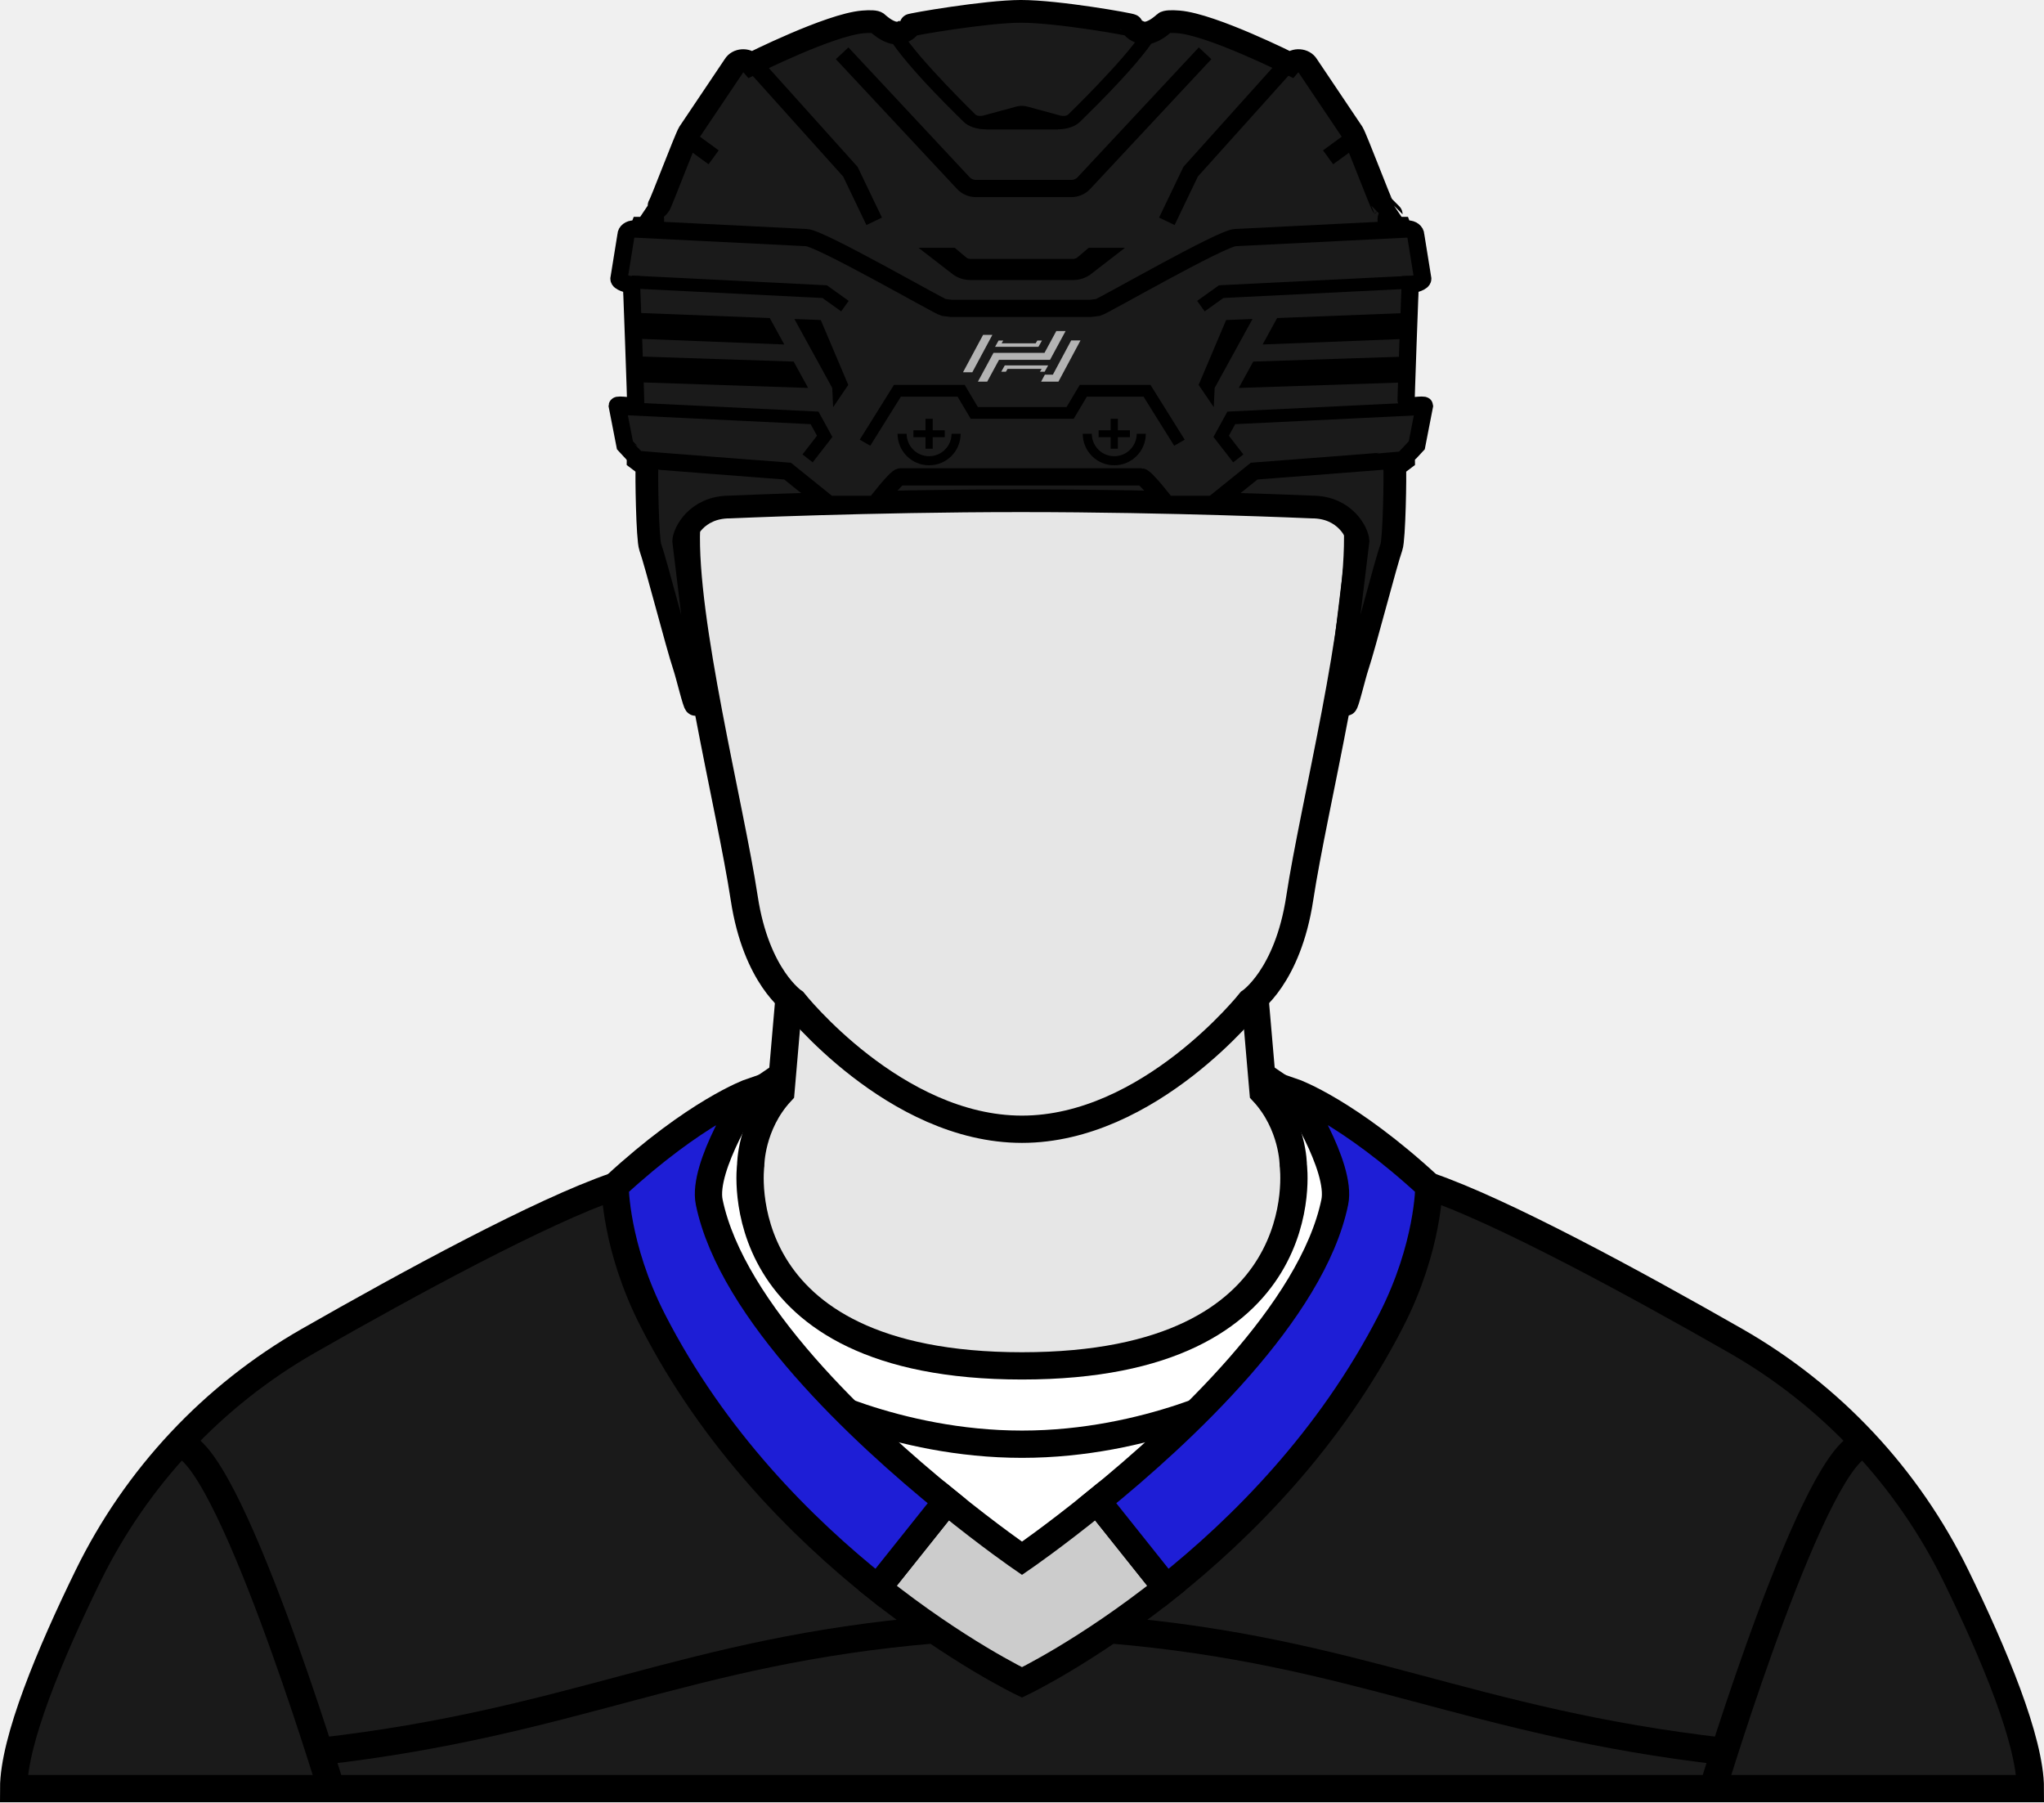
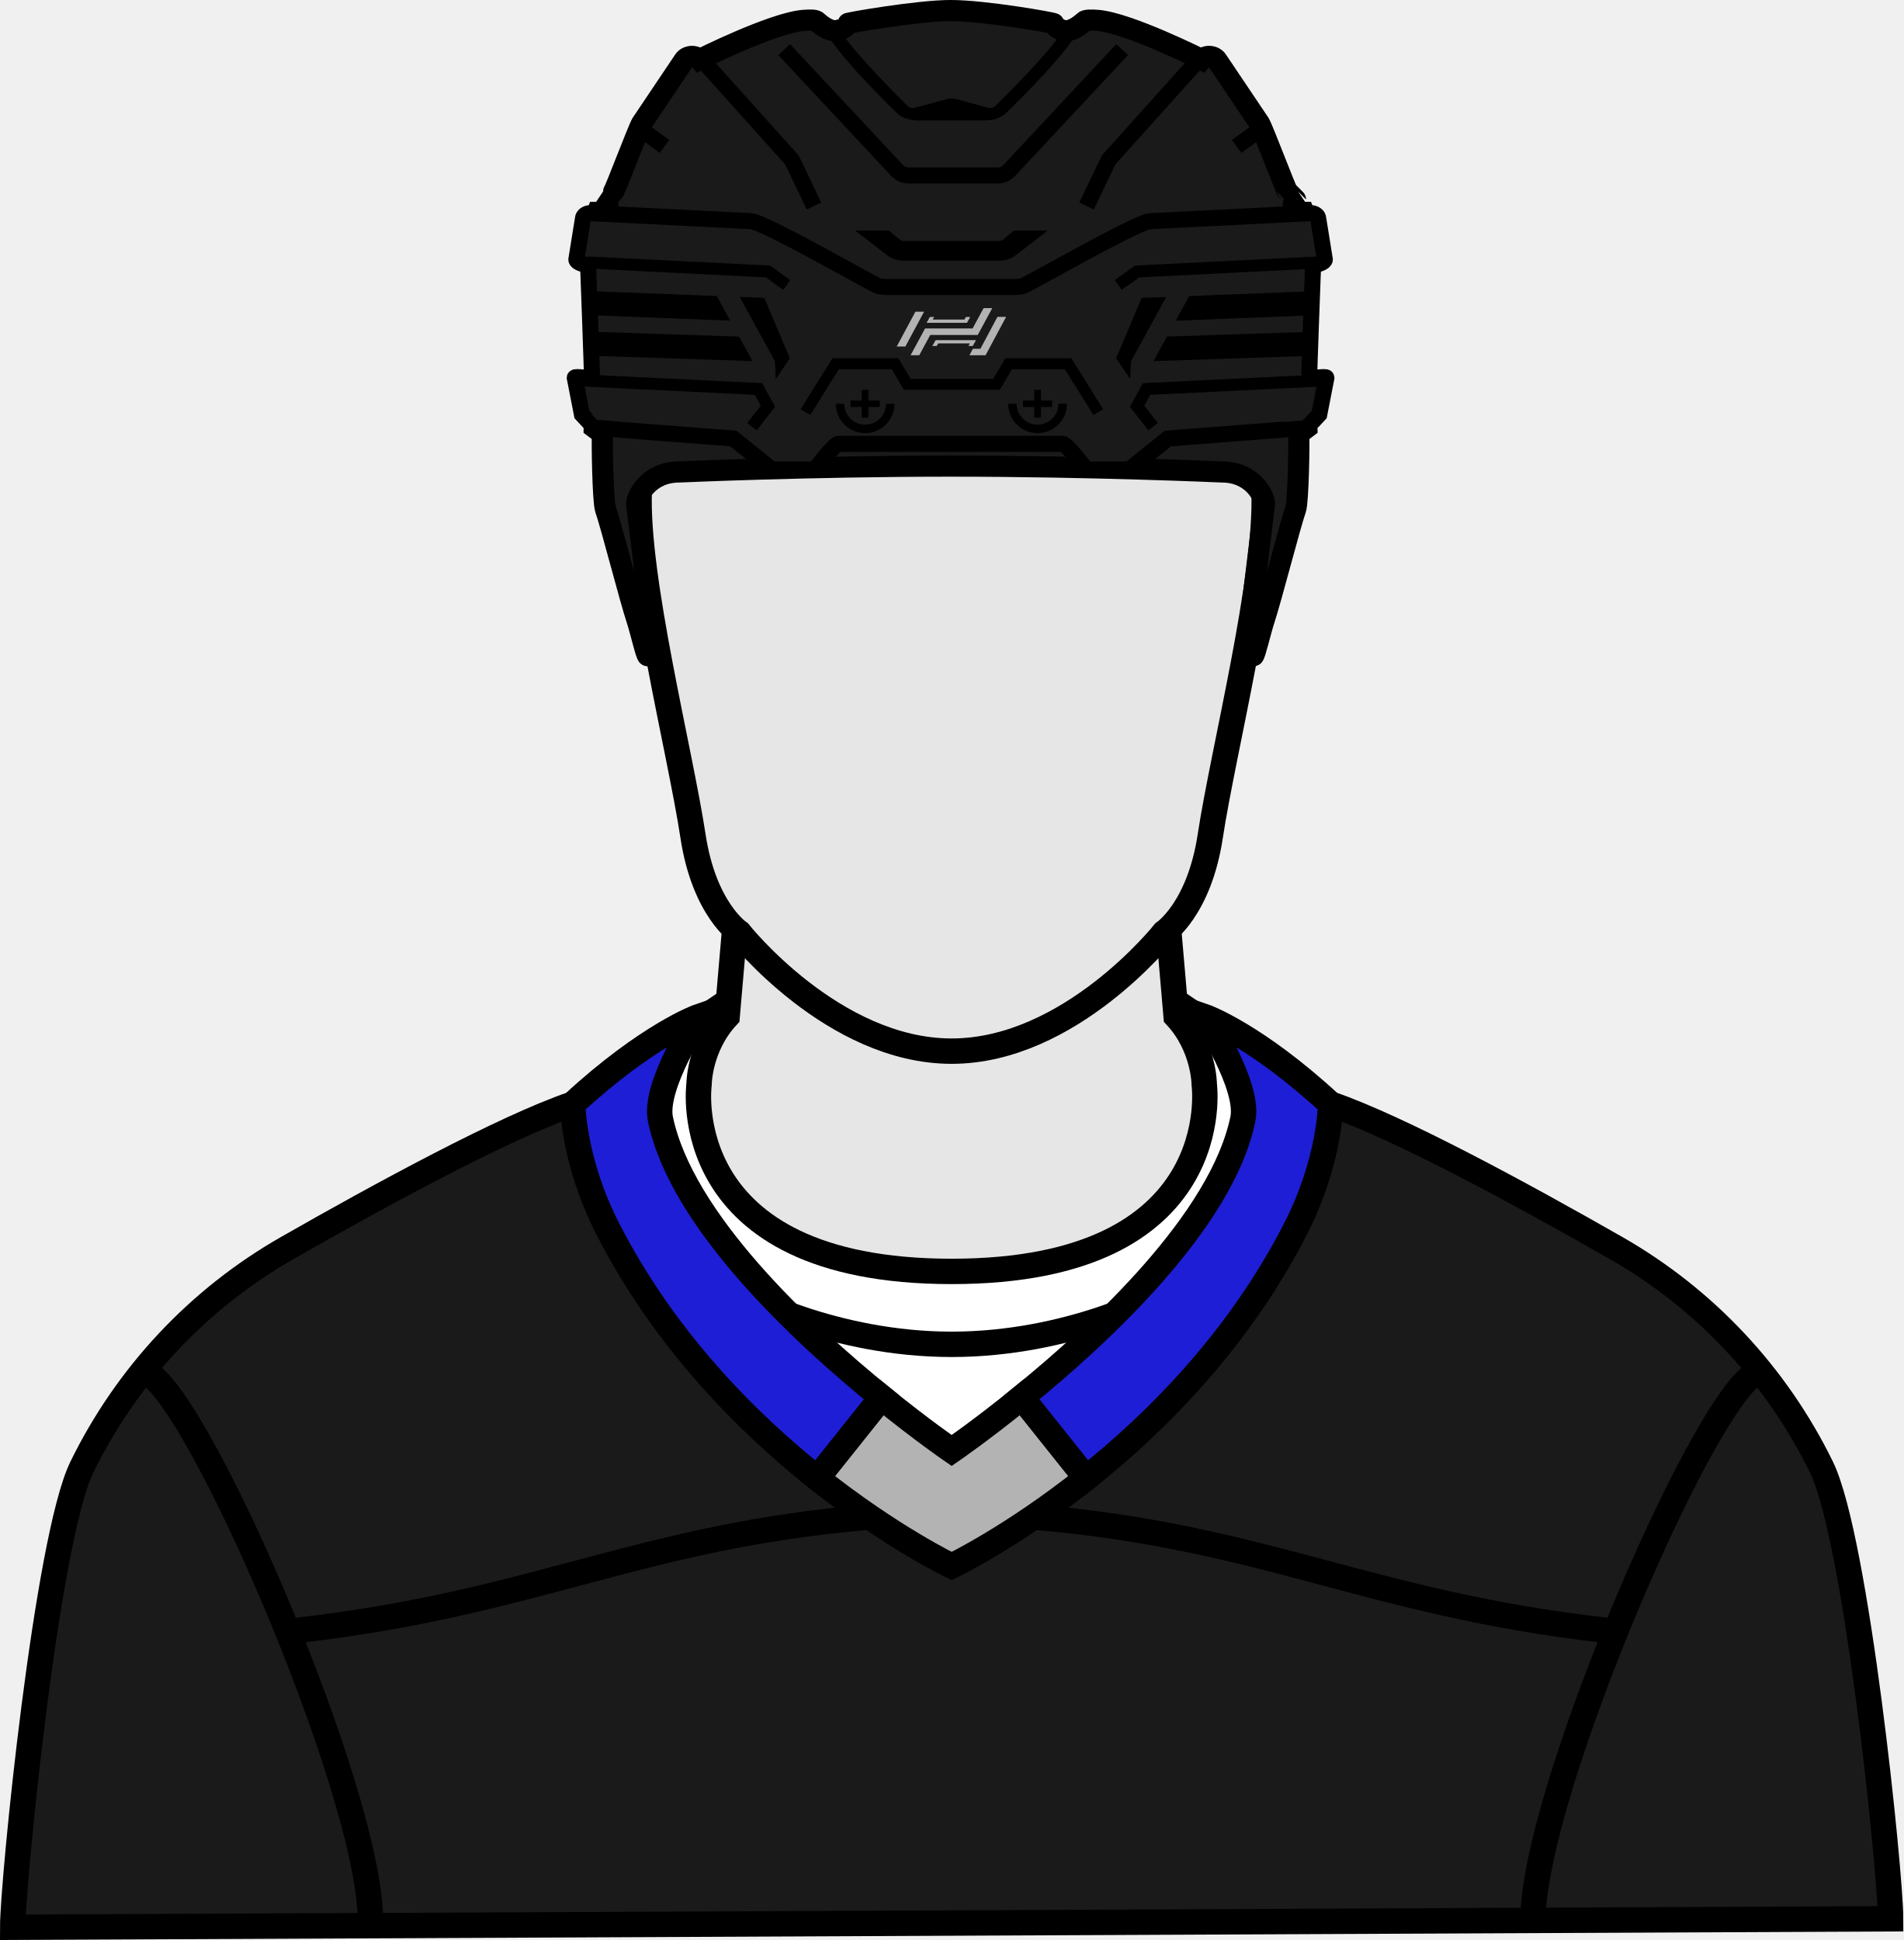
- <svg xmlns="http://www.w3.org/2000/svg" id="Layer_2" data-name="Layer 2" viewBox="0 0 2248.41 1982.27">
+ <svg xmlns="http://www.w3.org/2000/svg" id="Layer_2" data-name="Layer 2" viewBox="0 0 2248.41 2292.33">
  <defs>
    <style>
      .cls-1 {
        fill: #e6e6e6;
      }

      .cls-1, .cls-2, .cls-3, .cls-4, .cls-5, .cls-6, .cls-7, .cls-8, .cls-9, .cls-10, .cls-11, .cls-12 {
        stroke-miterlimit: 10;
      }

-       .cls-1, .cls-2, .cls-4, .cls-5, .cls-6, .cls-7, .cls-8, .cls-9, .cls-10, .cls-11, .cls-12 {
+       .cls-1, .cls-3, .cls-4, .cls-5, .cls-6, .cls-7, .cls-8, .cls-9, .cls-10, .cls-11, .cls-12 {
        stroke: #000;
      }

-       .cls-1, .cls-2, .cls-4, .cls-5, .cls-8, .cls-12 {
+       .cls-1, .cls-3, .cls-4, .cls-7, .cls-10, .cls-12 {
        stroke-width: 30px;
      }

-       .cls-13, .cls-12 {
-         fill: #fff;
+       .cls-2 {
+         stroke: #ff0;
      }

-       .cls-2 {
-         fill: #ccc;
+       .cls-2, .cls-13, .cls-6, .cls-7, .cls-8, .cls-9 {
+         fill: none;
      }

      .cls-3 {
-         stroke: #ff0;
-       }
- 
-       .cls-3, .cls-14, .cls-7, .cls-8, .cls-9, .cls-10 {
-         fill: none;
-       }
- 
-       .cls-4 {
        fill: #1e1ed6;
      }

-       .cls-5, .cls-6, .cls-11 {
+       .cls-4, .cls-5, .cls-11 {
        fill: #1a1a1a;
      }

-       .cls-6 {
+       .cls-5 {
        stroke-width: 25px;
      }

-       .cls-15 {
+       .cls-14, .cls-10 {
        fill: #b3b3b3;
      }

-       .cls-7 {
+       .cls-6 {
        stroke-width: 10px;
      }

-       .cls-9 {
+       .cls-8 {
        stroke-width: 14.2px;
      }

-       .cls-10, .cls-11 {
+       .cls-9, .cls-11 {
        stroke-width: 18.94px;
+       }
+ 
+       .cls-12 {
+         fill: #fff;
      }
    </style>
  </defs>
  <g id="Layer_1-2" data-name="Layer 1">
-     <g id="Liberty">
+     <g id="OLHS">
      <g>
-         <path class="cls-5" d="M1571.82,1304.53c81.15,27.86,226.2,106.69,337.37,170.21,104.97,59.97,189.4,150.19,242.51,258.8,41.55,84.97,81.71,180.8,81.71,233.73H15c0-52.93,40.17-148.76,81.72-233.73,53.11-108.61,137.53-198.83,242.51-258.8,111.17-63.52,256.22-142.35,337.36-170.21l48.58,27.76,133.84,242.89,265.2,215.13,298.42-246.36,104.09-239.42h45.11Z" />
+         <path class="cls-4" d="M1571.82,1304.53c81.15,27.86,226.2,106.69,337.37,170.21,104.97,59.97,189.4,150.19,242.51,258.8,41.55,84.97,81.71,480.8,81.71,533.73l-2218.41,10c0-52.93,40.17-458.76,81.72-543.73,53.11-108.61,137.53-198.83,242.51-258.8,111.17-63.52,256.22-142.35,337.36-170.21l48.58,27.76,133.84,242.89,265.2,215.13,298.42-246.36,104.09-239.42h45.11Z" />
        <g>
-           <path class="cls-8" d="M196.13,1588.48c53.67,0,168.17,378.79,168.17,378.79" />
-           <path class="cls-8" d="M2052.29,1588.48c-53.67,0-168.17,378.79-168.17,378.79" />
-           <path class="cls-8" d="M1220.86,1792.57c273.48,23.19,394.92,101.84,676.07,133.84" />
-           <path class="cls-8" d="M1027.56,1792.57c-273.48,23.19-394.92,101.84-676.07,133.84" />
+           <path class="cls-7" d="M2080.24,1620.91c-53.67,0-269.35,493.35-269.35,648.36" />
+           <path class="cls-7" d="M1220.86,1792.57c273.48,23.19,394.92,101.84,676.07,133.84" />
+           <path class="cls-7" d="M168.18,1620.91c53.67,0,269.35,493.35,269.35,648.36" />
+           <path class="cls-7" d="M1027.56,1792.57c-273.48,23.19-394.92,101.84-676.07,133.84" />
        </g>
        <polygon class="cls-12" points="877.85 1530.07 1124.21 1760.81 1370.57 1530.07 877.85 1530.07" />
-         <path class="cls-2" d="M1283.1,1746.61c-87.82,69.88-158.89,103.85-158.89,103.85,0,0-71.08-33.98-158.9-103.85l76.12-95.45c47.79,38.8,82.78,62.81,82.78,62.81,0,0,34.99-24.01,82.77-62.81l76.12,95.45Z" />
-         <path class="cls-3" d="M825.8,1201.02h0" />
-         <path class="cls-3" d="M1422.63,1201.03h-.01" />
+         <path class="cls-10" d="M1283.1,1746.61c-87.82,69.88-158.89,103.85-158.89,103.85,0,0-71.08-33.98-158.9-103.85l76.12-95.45c47.79,38.8,82.78,62.81,82.78,62.81,0,0,34.99-24.01,82.77-62.81l76.12,95.45Z" />
+         <path class="cls-2" d="M825.8,1201.02h0" />
+         <path class="cls-2" d="M1422.63,1201.03h-.01" />
        <path class="cls-12" d="M1387.46,1182.39l25.15,17.1c10.41,7.08,19.23,16.26,25.88,26.94l55.85,89.65-71.7,148.05-52.06,65.93s-106.85,58.41-246.36,58.41c-139.52,0-246.36-58.41-246.36-58.41l-52.06-65.93-71.7-148.05,55.85-89.65c6.66-10.69,15.47-19.86,25.88-26.94l25.15-17.1" />
-         <path class="cls-4" d="M1041.43,1651.16l-76.12,95.45c-82.61-65.72-180.03-163.2-247.08-294.03-41.64-81.26-41.64-148.05-41.64-148.05,88.65-81.77,148.27-103.18,149.2-103.5-.77,1.18-53.72,82.1-45.64,121.19,24.83,120.09,167.63,252.9,261.28,328.94Z" />
-         <path class="cls-4" d="M1571.82,1304.53s0,66.79-41.64,148.05c-67.05,130.84-164.47,228.31-247.08,294.03l-76.12-95.45c93.65-76.03,236.45-208.84,261.28-328.94,8.08-39.09-44.86-120.01-45.63-121.19.93.32,60.54,21.73,149.19,103.5Z" />
+         <path class="cls-3" d="M1041.43,1651.16l-76.12,95.45c-82.61-65.72-180.03-163.2-247.08-294.03-41.64-81.26-41.64-148.05-41.64-148.05,88.65-81.77,148.27-103.18,149.2-103.5-.77,1.18-53.72,82.1-45.64,121.19,24.83,120.09,167.63,252.9,261.28,328.94Z" />
+         <path class="cls-3" d="M1571.82,1304.53s0,66.79-41.64,148.05c-67.05,130.84-164.47,228.31-247.08,294.03l-76.12-95.45c93.65-76.03,236.45-208.84,261.28-328.94,8.08-39.09-44.86-120.01-45.63-121.19.93.32,60.54,21.73,149.19,103.5Z" />
        <path class="cls-1" d="M1379.01,1080.69l10.39,120.33c33.21,35.84,33.21,80.37,33.21,80.37,0,0,30.07,220.92-298.41,220.92-328.48,0-298.41-220.92-298.41-220.92,0,0,0-44.53,33.21-80.37l10.39-120.33" />
        <path class="cls-1" d="M1124.19,1242.05c140.16,0,251.08-140.17,251.08-140.17,0,0,41.3-27.38,54.44-113.88,15.48-101.9,67.43-304.36,63.51-407.36-2.71-71.4-14.81-227.99-65.7-278.14-56.22-55.4-246.39-87.6-303.33-87.6-56.94,0-247.11,32.2-303.33,87.6-50.89,50.15-62.99,206.74-65.7,278.14-3.92,103,48.03,305.46,63.51,407.36,13.14,86.51,54.44,113.88,54.44,113.88,0,0,110.91,140.17,251.08,140.17Z" />
      </g>
      <g>
-         <path class="cls-6" d="M1001.03,27.96c-1.17,2.92-4.02,5.52-9.63,7.58-.28.12-.61.24-.89.32-4.16,1.18-8.65.28-13.18-1.93-.51-.24-.98-.51-1.5-.79-.47-.2-.89-.47-1.35-.75-.47-.28-.94-.55-1.4-.87-.47-.28-.89-.59-1.36-.91-.42-.28-.79-.55-1.21-.87-.51-.36-1.03-.75-1.5-1.14-.47-.36-.93-.71-1.36-1.07-.89-.71-1.78-1.46-2.66-2.25v-.08c-1.73-1.54-7.52-1.78-15.8-1.1-36.78,3.08-122.88,46.32-122.88,46.32-4.86-5.56-14.91-4.81-18.55,1.34l-49.87,74.23c-4.11,6.95-31.08,78.5-32.9,80.2,0,0-9.47,9.47-9.47,9.51.33.39,2.15,2.84,2.38,4.06,1.96,10.93-10.75,11.25-12.24,11.25,0,0-17.35,44.76-12.77,44.76h4.38s6.28,127.44,6,130.64l-1.32,78.88,9.77,7.38c-.75,9.17.45,80.31,3.56,89.01,6.38,17.85,29.25,107.11,37.28,131.1,3.56,10.65,11.18,43.02,12.61,41.99l.47-.36c4.35-3.08,6.82-7.58,6.73-12.31l-20.29-166.99c.33-8.92,14.05-37.45,50.55-37.45,0,0,154.13-6.91,318.96-6.91h.76s0,0,0,0h.76s.19,0,.19,0h-3.23s.19,0,.19,0h1.52-.37s.19,0,.19,0h.57s0,0,0,0h.19s0,0,0,0h.76s-3.23,0-3.23,0h.19s.57,0,.57,0h.19s0,0,0,0h.57s.19,0,.19,0h2.67s.19,0,.19,0h.57s0,0,0,0h.76s.19,0,.19,0h-3.23s.19,0,.19,0h1.52-.37s.19,0,.19,0h.57s0,0,0,0h.19s0,0,0,0h.76s-3.23,0-3.23,0h.19s.57,0,.57,0h.19s0,0,0,0h.57s.19,0,.19,0c164.83,0,318.96,6.91,318.96,6.91,36.5,0,50.23,28.53,50.55,37.45l-20.29,166.99c-.09,4.74,2.38,9.23,6.73,12.31l.47.36c1.43,1.03,9.05-31.34,12.61-41.99,8.03-23.99,30.9-113.25,37.28-131.1,3.11-8.71,4.31-79.84,3.56-89.01l9.77-7.38-1.32-78.88c-.28-3.2,6-130.65,6-130.65h4.38c4.58,0-12.77-44.76-12.77-44.76-1.5,0-14.21-.32-12.24-11.25.23-1.22,2.06-3.67,2.38-4.06,0-.04-9.47-9.51-9.47-9.51-1.82-1.7-28.79-73.26-32.9-80.2l-49.87-74.23c-3.65-6.16-13.69-6.91-18.55-1.34,0,0-86.1-43.24-122.88-46.32-8.27-.67-14.07-.43-15.8,1.1v.08c-.89.79-1.78,1.54-2.66,2.25-.42.36-.89.71-1.36,1.07-.47.39-.98.79-1.5,1.14-.42.32-.79.59-1.21.87-.47.32-.89.63-1.36.91-.47.32-.93.59-1.4.87-.47.28-.89.55-1.35.75-.51.28-.98.55-1.5.79-4.53,2.21-9.02,3.12-13.18,1.93-.28-.08-.61-.2-.89-.32-5.61-2.05-8.46-4.66-9.63-7.58-.42-1.07-81.27-15.46-121.91-15.46-37.96,0-121.49,14.39-121.91,15.46Z" />
+         <path class="cls-5" d="M1001.03,27.96c-1.17,2.92-4.02,5.52-9.63,7.58-.28.12-.61.24-.89.32-4.16,1.18-8.65.28-13.18-1.93-.51-.24-.98-.51-1.5-.79-.47-.2-.89-.47-1.35-.75-.47-.28-.94-.55-1.4-.87-.47-.28-.89-.59-1.36-.91-.42-.28-.79-.55-1.21-.87-.51-.36-1.03-.75-1.5-1.14-.47-.36-.93-.71-1.36-1.07-.89-.71-1.78-1.46-2.66-2.25v-.08c-1.73-1.54-7.52-1.78-15.8-1.1-36.78,3.08-122.88,46.32-122.88,46.32-4.86-5.56-14.91-4.81-18.55,1.34l-49.87,74.23c-4.11,6.95-31.08,78.5-32.9,80.2,0,0-9.47,9.47-9.47,9.51.33.39,2.15,2.84,2.38,4.06,1.96,10.93-10.75,11.25-12.24,11.25,0,0-17.35,44.76-12.77,44.76h4.38s6.28,127.44,6,130.64l-1.32,78.88,9.77,7.38c-.75,9.17.45,80.31,3.56,89.01,6.38,17.85,29.25,107.11,37.28,131.1,3.56,10.65,11.18,43.02,12.61,41.99l.47-.36c4.35-3.08,6.82-7.58,6.73-12.31l-20.29-166.99c.33-8.92,14.05-37.45,50.55-37.45,0,0,154.13-6.91,318.96-6.91h.76s0,0,0,0h.76s.19,0,.19,0h-3.23s.19,0,.19,0h1.52-.37s.19,0,.19,0h.57s0,0,0,0h.19s0,0,0,0h.76s-3.23,0-3.23,0h.19s.57,0,.57,0h.19s0,0,0,0h.57s.19,0,.19,0h2.67s.19,0,.19,0h.57s0,0,0,0h.76s.19,0,.19,0h-3.23s.19,0,.19,0h1.52-.37s.19,0,.19,0h.57s0,0,0,0h.19s0,0,0,0h.76s-3.23,0-3.23,0h.19s.57,0,.57,0h.19s0,0,0,0h.57s.19,0,.19,0c164.83,0,318.96,6.91,318.96,6.91,36.5,0,50.23,28.53,50.55,37.45l-20.29,166.99c-.09,4.74,2.38,9.23,6.73,12.31l.47.36c1.43,1.03,9.05-31.34,12.61-41.99,8.03-23.99,30.9-113.25,37.28-131.1,3.11-8.71,4.31-79.84,3.56-89.01l9.77-7.38-1.32-78.88c-.28-3.2,6-130.65,6-130.65h4.38c4.58,0-12.77-44.76-12.77-44.76-1.5,0-14.21-.32-12.24-11.25.23-1.22,2.06-3.67,2.38-4.06,0-.04-9.47-9.51-9.47-9.51-1.82-1.7-28.79-73.26-32.9-80.2l-49.87-74.23c-3.65-6.16-13.69-6.91-18.55-1.34,0,0-86.1-43.24-122.88-46.32-8.27-.67-14.07-.43-15.8,1.1v.08c-.89.79-1.78,1.54-2.66,2.25-.42.36-.89.71-1.36,1.07-.47.39-.98.79-1.5,1.14-.42.32-.79.59-1.21.87-.47.32-.89.63-1.36.91-.47.32-.93.59-1.4.87-.47.28-.89.55-1.35.75-.51.28-.98.55-1.5.79-4.53,2.21-9.02,3.12-13.18,1.93-.28-.08-.61-.2-.89-.32-5.61-2.05-8.46-4.66-9.63-7.58-.42-1.07-81.27-15.46-121.91-15.46-37.96,0-121.49,14.39-121.91,15.46Z" />
        <path class="cls-11" d="M990.27,524.5c-4.55,0-27.65,30.22-27.65,30.22h-50.9l-45.38-36.55s-163.57-12.49-164.37-12.88c-.29-.11-14.54-15.56-14.54-15.56l-8.47-43.46c.22-2.12,19.05,1.57,20.29-.32.44-.73-4.54-132.91-4.54-132.91-4.6,0-13.86-2.85-13.86-6.36l7.76-48.13c0-3.7,3.92-6.7,8.76-6.7l189.56,9.47c14.6,0,145.6,75.55,151.08,76.84l8.39,1h153.1s8.39-1,8.39-1c5.47-1.28,136.48-76.84,151.08-76.84l189.56-9.47c4.84,0,8.76,3,8.76,6.7l7.76,48.13c0,3.52-9.27,6.36-13.86,6.36,0,0-4.98,132.18-4.54,132.91,1.24,1.9,20.07-1.8,20.29.32l-8.47,43.46s-14.25,15.45-14.54,15.56c-.8.39-164.37,12.88-164.37,12.88l-45.38,36.55h-50.9s-23.11-30.22-27.65-30.22h-265.34Z" />
        <g id="Logos">
          <g id="White">
-             <polygon class="cls-15" points="1069.55 409.45 1091.62 368.32 1081.4 368.32 1059.32 409.45 1069.55 409.45" />
-             <polygon class="cls-15" points="1178.31 374.44 1158.16 412.11 1149.34 412.11 1145.2 419.78 1164.28 419.78 1188.54 374.44 1178.31 374.44" />
-             <polygon class="cls-15" points="1172.17 364.1 1161.94 364.1 1148.96 388.1 1092.83 388.1 1075.69 419.78 1085.92 419.78 1098.92 395.78 1155.03 395.78 1155.04 395.78 1172.17 364.1" />
-             <polygon class="cls-15" points="1106.5 408.84 1108.3 405.76 1145.79 405.76 1143.98 408.84 1149.1 408.84 1152.97 401.92 1105.25 401.92 1101.38 408.84 1106.5 408.84" />
-             <polygon class="cls-15" points="1141.06 374.53 1139.25 377.61 1101.77 377.61 1103.57 374.53 1098.45 374.53 1094.59 381.45 1142.3 381.45 1146.17 374.53 1141.06 374.53" />
+             <polygon class="cls-14" points="1069.55 409.45 1091.62 368.32 1081.4 368.32 1059.32 409.45 1069.55 409.45" />
+             <polygon class="cls-14" points="1178.31 374.44 1158.16 412.11 1149.34 412.11 1145.2 419.78 1164.28 419.78 1188.54 374.44 1178.31 374.44" />
+             <polygon class="cls-14" points="1172.17 364.1 1161.94 364.1 1148.96 388.1 1092.83 388.1 1075.69 419.78 1085.92 419.78 1098.92 395.78 1155.03 395.78 1155.04 395.78 1172.17 364.1" />
+             <polygon class="cls-14" points="1106.5 408.84 1108.3 405.76 1145.79 405.76 1143.98 408.84 1149.1 408.84 1152.97 401.92 1105.25 401.92 1101.38 408.84 1106.5 408.84" />
+             <polygon class="cls-14" points="1141.06 374.53 1139.25 377.61 1101.77 377.61 1103.57 374.53 1098.45 374.53 1094.59 381.45 1142.3 381.45 1146.17 374.53 1141.06 374.53" />
          </g>
        </g>
        <path d="M1124.28,142.25h39.3c9.91,0,19.1-3.06,24.24-8.11,18.44-18.09,78.95-76.9,90.59-106.62,0,0-18.79,2.92-22.44,8.59-19.45,30.27-81.07,89.95-81.07,89.95-1.96,1.76-5.52,1.6-7.83,1.2l-36.55-9.89c-1.98-.62-4.06-.93-6.14-.95h-.76c-2.08.02-4.16.33-6.14.95l-36.55,9.89c-2.32.4-5.87.55-7.83-1.2,0,0-61.25-59.62-80.51-89.83-3.59-5.63-22.35-8.51-22.35-8.51,11.63,29.72,71.49,88.33,89.93,106.42,5.14,5.04,14.32,8.11,24.24,8.11h39.3" />
        <path d="M1084.98,142.25h78.61s-2.37-5.23-2.37-5.23c-.39-.67-28.27-8.09-35.04-9.57-1.01-.22-2.02-.22-3.04,0-6.86,1.47-35.43,8.74-35.78,9.57l-2.37,5.23Z" />
-         <path class="cls-14" d="M1430.47,66.79s5.23.54,7.84,4.95l-155.87,106.45c24.31-45.24,99.76-101.14,112.75-113.9,1.05-1.03,2.63-1.52,4.22-1.31l31.06,3.82Z" />
-         <path class="cls-14" d="M818.26,66.79s-5.23.54-7.84,4.95l155.87,106.45c-24.31-45.24-99.76-101.14-112.75-113.9-1.05-1.03-2.63-1.52-4.22-1.31l-31.06,3.82Z" />
+         <path class="cls-13" d="M1430.47,66.79s5.23.54,7.84,4.95l-155.87,106.45c24.31-45.24,99.76-101.14,112.75-113.9,1.05-1.03,2.63-1.52,4.22-1.31l31.06,3.82Z" />
+         <path class="cls-13" d="M818.26,66.79s-5.23.54-7.84,4.95l155.87,106.45c-24.31-45.24-99.76-101.14-112.75-113.9-1.05-1.03-2.63-1.52-4.22-1.31l-31.06,3.82Z" />
        <path d="M1197.62,272.54l-12.86,10.85c-1.18.86-2.64,1.34-4.13,1.34h-113.38c-1.49,0-2.96-.48-4.14-1.34l-12.86-10.85h-39.91l37.92,29.27c5.41,3.98,12.15,6.18,18.98,6.18h113.38c6.83,0,13.57-2.19,18.98-6.17l37.92-29.28h-39.91Z" />
        <polygon points="1039.24 473.28 1025.99 473.28 1025.99 460.61 1018.03 460.61 1018.03 473.28 1004.78 473.28 1004.78 480.88 1018.03 480.88 1018.03 493.55 1025.99 493.55 1025.99 480.88 1039.24 480.88 1039.24 473.28" />
        <polygon points="1242.93 473.28 1229.67 473.28 1229.67 460.61 1221.72 460.61 1221.72 473.28 1208.46 473.28 1208.46 480.88 1221.72 480.88 1221.72 493.55 1229.67 493.55 1229.67 480.88 1242.93 480.88 1242.93 473.28" />
        <path d="M1291.59,490.23l-33.71-53.98h-62.3l-14.51,24.37h-113.25l-14.51-24.37h-62.3l-33.71,53.98-11.59-6.61,37.64-60.28h77.81l14.51,24.37h97.55l14.51-24.37h77.81l37.64,60.28-11.59,6.61Z" />
        <g>
-           <polyline class="cls-10" points="828.99 70.41 935.4 188.82 961.6 243.42" />
-           <polyline class="cls-10" points="1416.14 70.41 1309.73 188.82 1283.53 243.42" />
-           <path class="cls-10" d="M926.37,58.61l133.29,142.75c3.58,3.82,8.58,5.98,13.81,5.98h105.03c5.23,0,10.23-2.17,13.81-5.98l133.29-142.75" />
+           <polyline class="cls-9" points="828.99 70.41 935.4 188.82 961.6 243.42" />
+           <polyline class="cls-9" points="1416.14 70.41 1309.73 188.82 1283.53 243.42" />
+           <path class="cls-9" d="M926.37,58.61l133.29,142.75c3.58,3.82,8.58,5.98,13.81,5.98h105.03c5.23,0,10.23-2.17,13.81-5.98l133.29-142.75" />
        </g>
-         <line class="cls-10" x1="747.87" y1="145.98" x2="784.99" y2="173.03" />
-         <line class="cls-10" x1="1498.01" y1="145.98" x2="1460.89" y2="173.03" />
-         <polyline class="cls-9" points="694.7 310.19 907.16 320.78 929.43 336.71" />
-         <polyline class="cls-9" points="678.96 449.1 896.02 459.63 907.16 479.92 888.35 504.18" />
-         <polyline class="cls-9" points="1555.75 310.19 1343.29 320.78 1321.02 336.71" />
-         <polyline class="cls-9" points="1571.49 449.1 1354.43 459.63 1343.29 479.92 1362.1 504.18" />
-         <g>
-           <line class="cls-13" x1="698.32" y1="406.13" x2="884.9" y2="412.66" />
-           <polygon points="888.95 426.69 697.82 420.32 698.82 391.94 873.04 397.71 888.95 426.69" />
-         </g>
-         <g>
-           <line class="cls-13" x1="698.32" y1="358.23" x2="859.19" y2="364.93" />
-           <polygon points="862.71 378.89 697.73 372.43 698.91 344.04 846.74 349.8 862.71 378.89" />
-         </g>
+         <line class="cls-9" x1="747.87" y1="145.98" x2="784.99" y2="173.03" />
+         <line class="cls-9" x1="1498.01" y1="145.98" x2="1460.89" y2="173.03" />
+         <polyline class="cls-8" points="694.7 310.19 907.16 320.78 929.43 336.71" />
+         <polyline class="cls-8" points="678.96 449.1 896.02 459.63 907.16 479.92 888.35 504.18" />
+         <polyline class="cls-8" points="1555.75 310.19 1343.29 320.78 1321.02 336.71" />
+         <polyline class="cls-8" points="1571.49 449.1 1354.43 459.63 1343.29 479.92 1362.1 504.18" />
+         <polygon points="888.95 426.69 697.82 420.32 698.82 391.94 873.04 397.71 888.95 426.69" />
+         <polygon points="862.71 378.89 697.73 372.43 698.91 344.04 846.74 349.8 862.71 378.89" />
        <polygon points="933.11 423.34 902.85 351.99 873.83 350.86 915.46 426.69 916.45 447.84 933.11 423.34" />
        <polygon points="1362.64 426.69 1553.78 420.32 1552.78 391.94 1378.56 397.71 1362.64 426.69" />
        <polygon points="1388.89 378.89 1553.87 372.43 1552.69 344.04 1404.86 349.8 1388.89 378.89" />
        <polygon points="1318.49 423.34 1348.75 351.99 1377.77 350.86 1336.13 426.69 1335.15 447.84 1318.49 423.34" />
        <g>
-           <path class="cls-7" d="M992.31,477.08c0,16.4,13.3,29.7,29.7,29.7s29.7-13.3,29.7-29.7" />
-           <path class="cls-7" d="M1255.4,477.08c0,16.4-13.3,29.7-29.7,29.7s-29.7-13.3-29.7-29.7" />
+           <path class="cls-6" d="M992.31,477.08c0,16.4,13.3,29.7,29.7,29.7s29.7-13.3,29.7-29.7" />
+           <path class="cls-6" d="M1255.4,477.08c0,16.4-13.3,29.7-29.7,29.7s-29.7-13.3-29.7-29.7" />
        </g>
      </g>
    </g>
  </g>
</svg>
